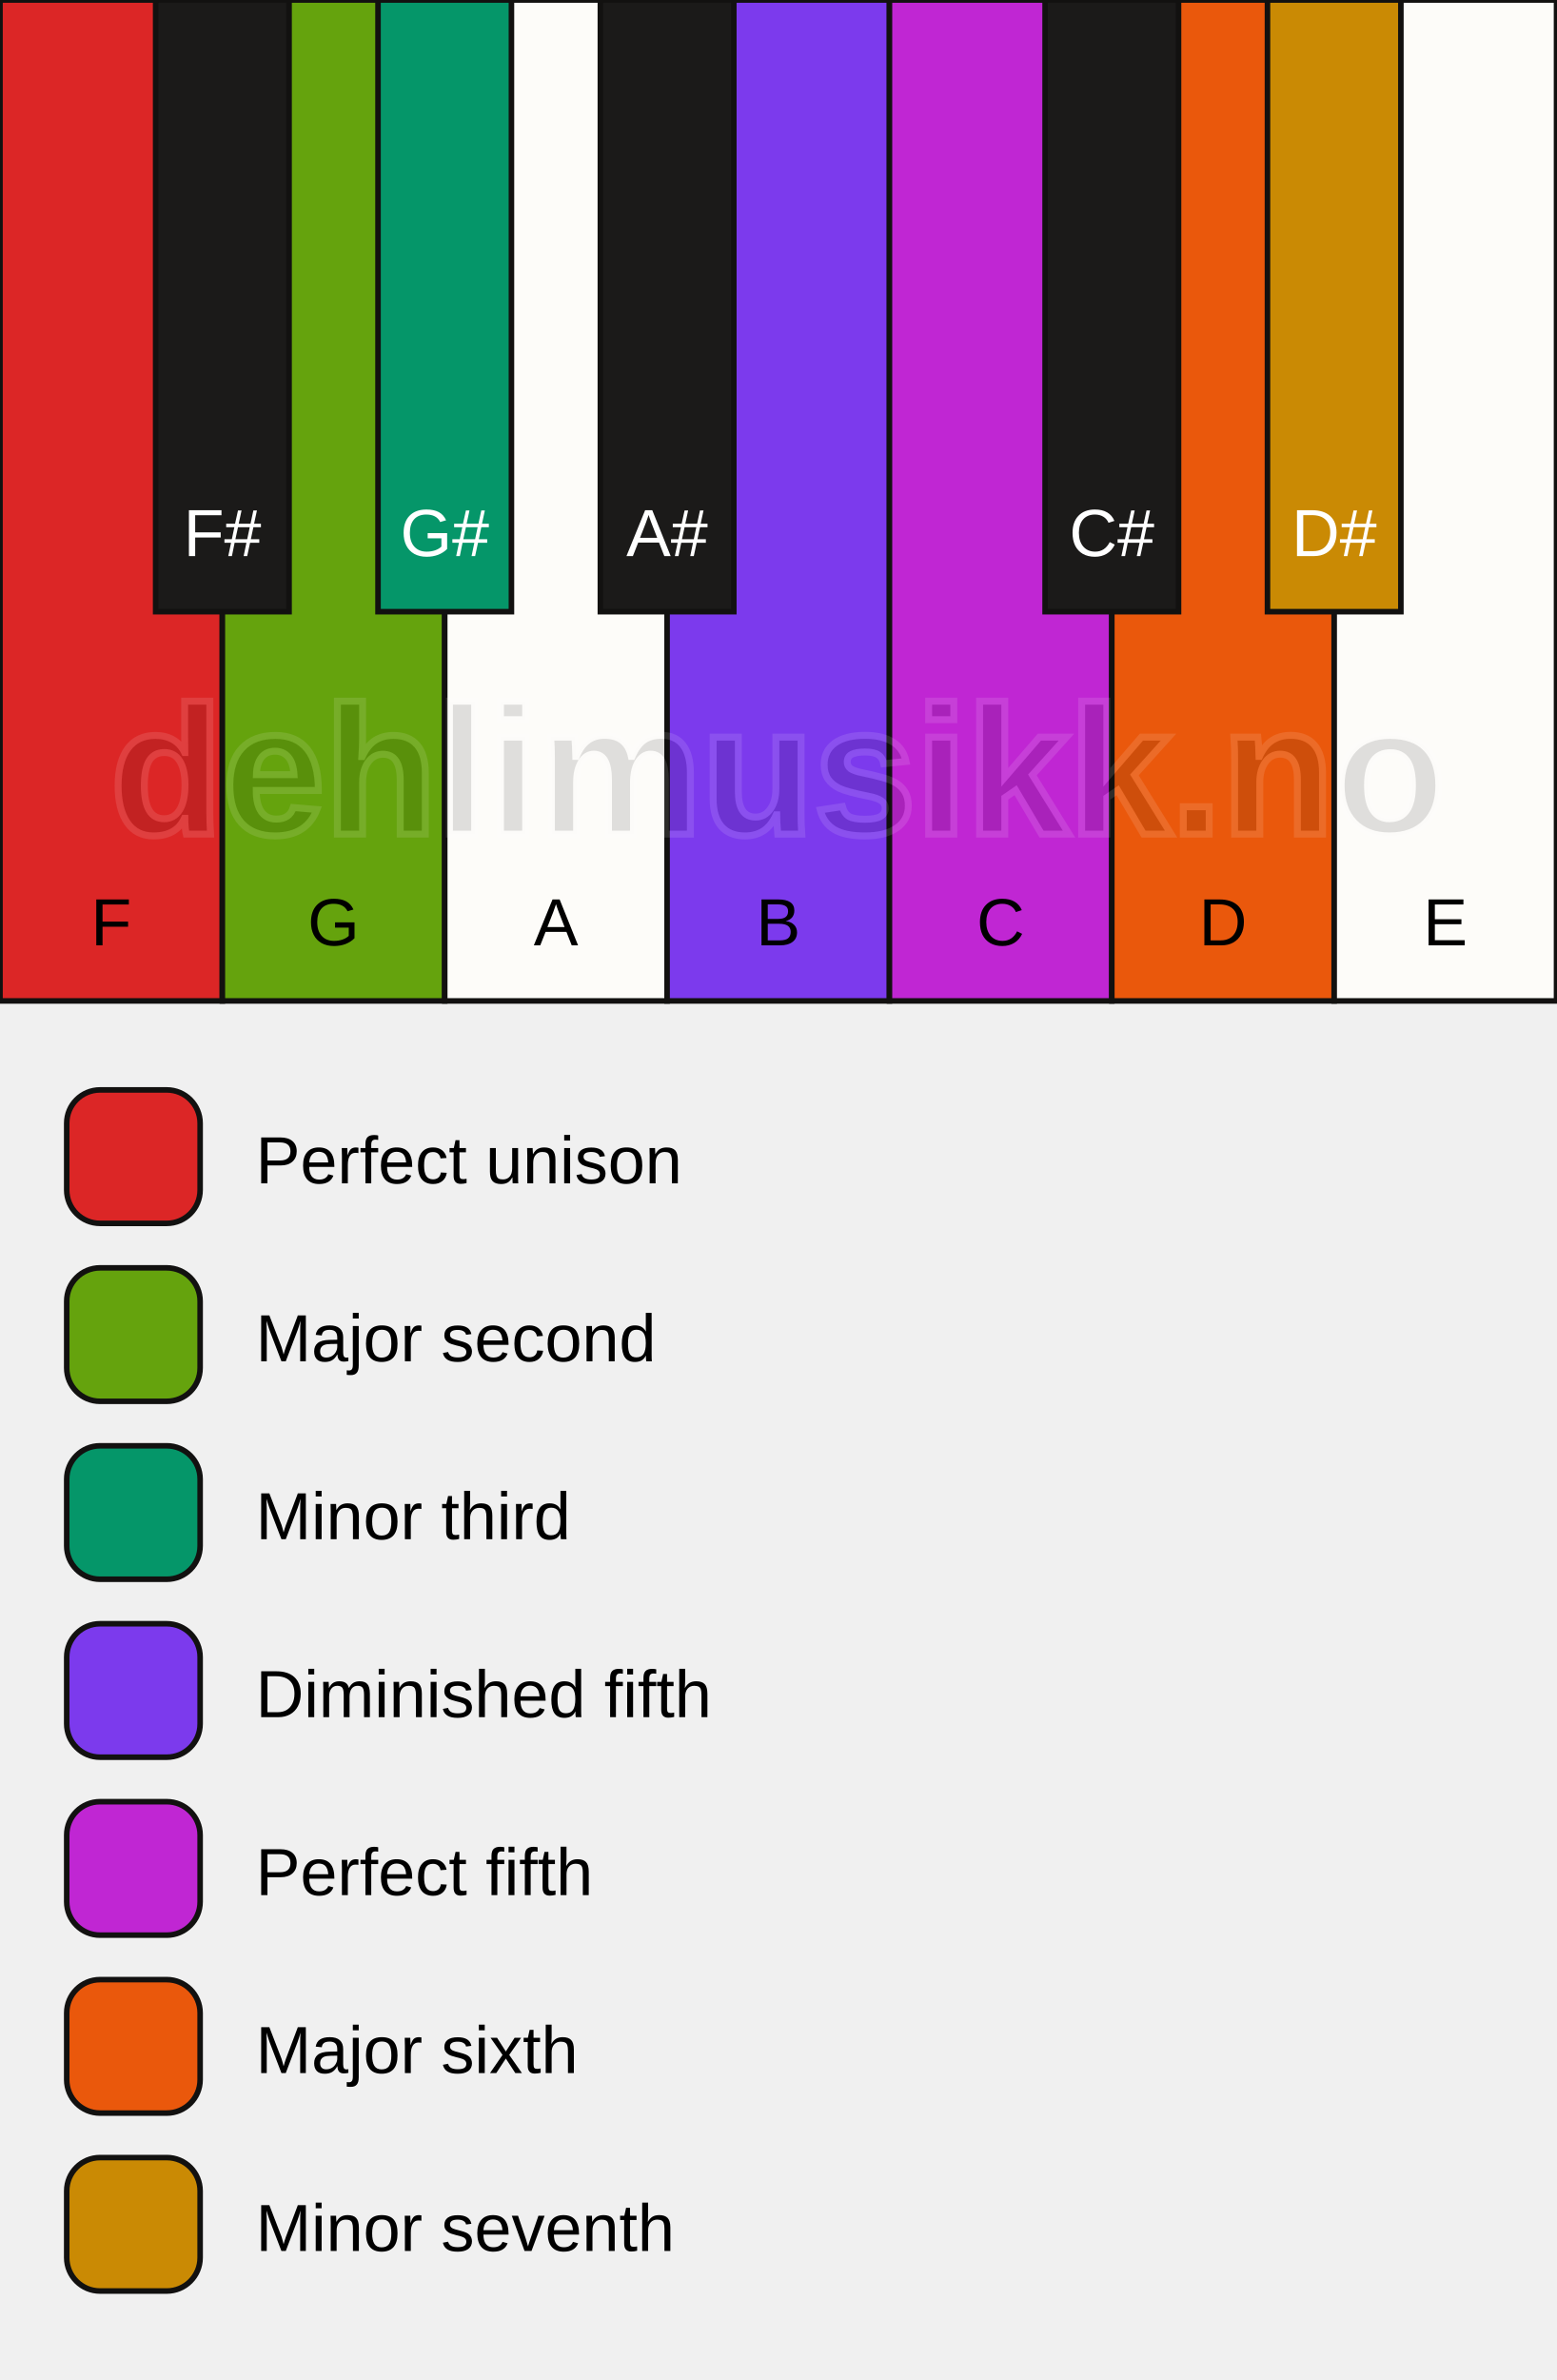
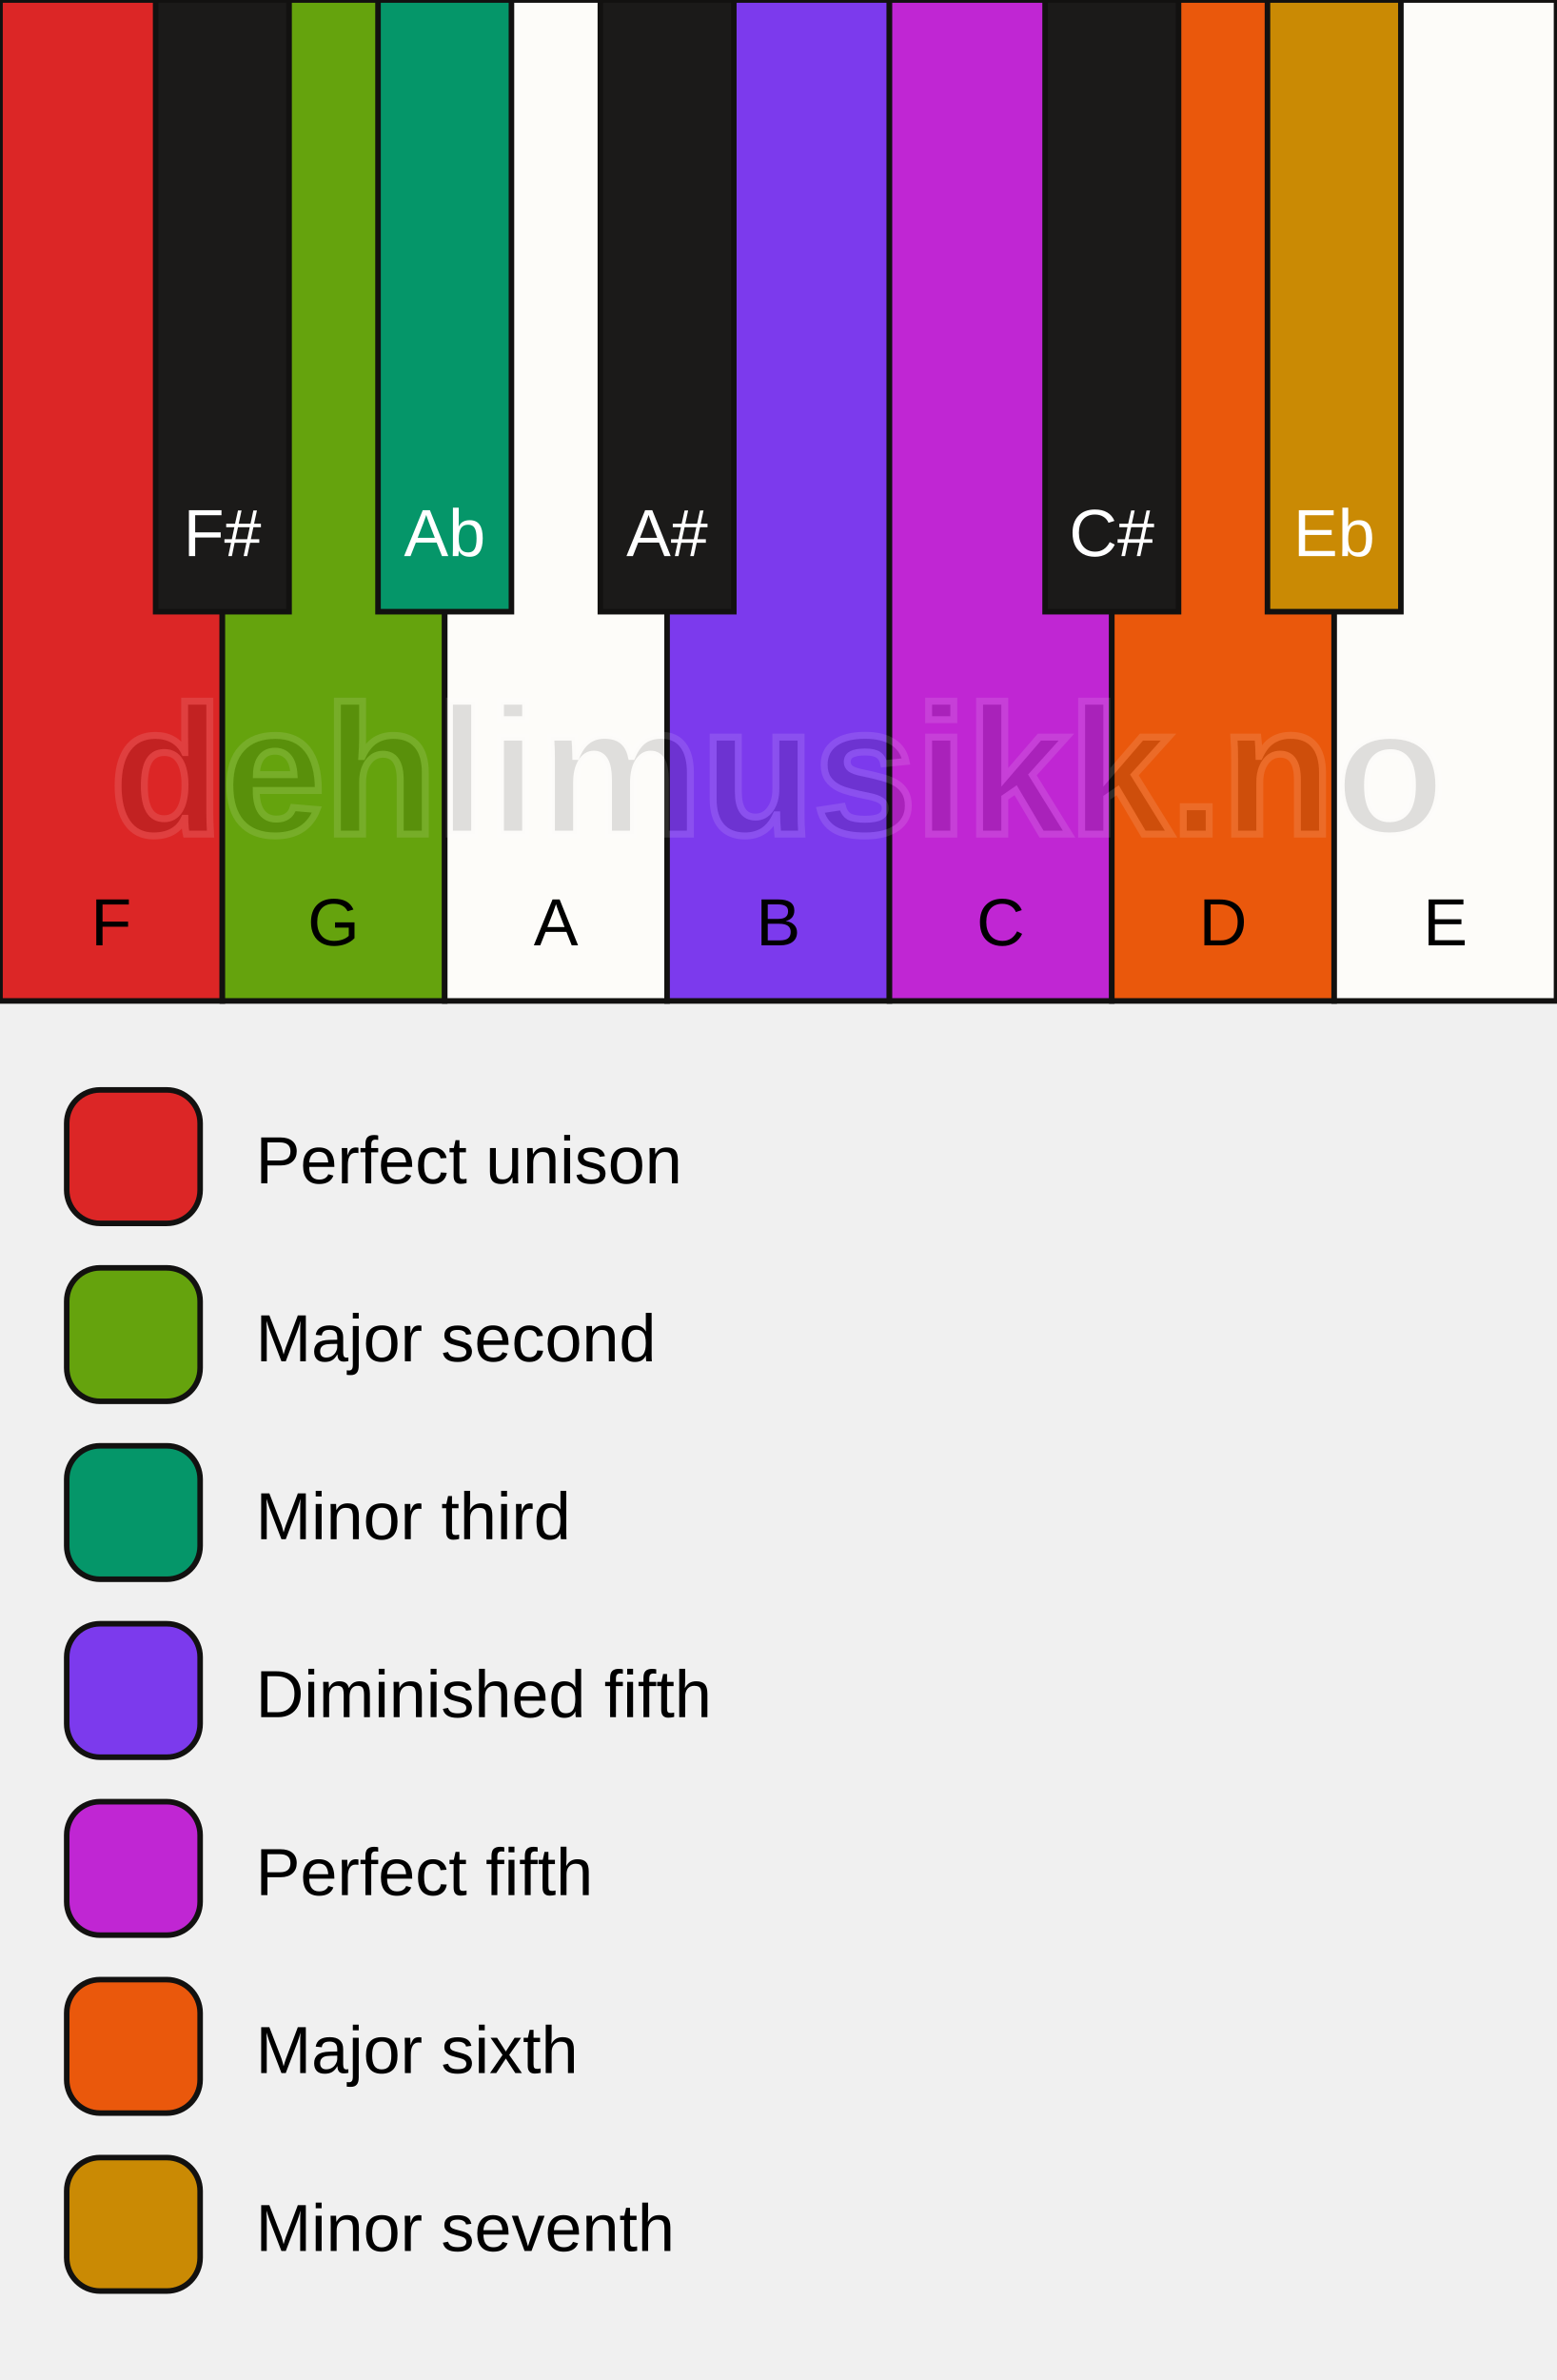
<svg xmlns="http://www.w3.org/2000/svg" width="280" height="428">
  <rect x="0" y="0" width="40" height="180" fill="#dc2626" stroke="#121110" />
  <text x="20" y="170" font-size="12" font-family="Arial, sans-serif" text-anchor="middle" fill="#000">
            F
          </text>
  <rect x="40" y="0" width="40" height="180" fill="#65a30d" stroke="#121110" />
  <text x="60" y="170" font-size="12" font-family="Arial, sans-serif" text-anchor="middle" fill="#000">
            G
          </text>
  <rect x="80" y="0" width="40" height="180" fill="#fdfcf9" stroke="#121110" />
  <text x="100" y="170" font-size="12" font-family="Arial, sans-serif" text-anchor="middle" fill="#000">
            A
          </text>
  <rect x="120" y="0" width="40" height="180" fill="#7c3aed" stroke="#121110" />
  <text x="140" y="170" font-size="12" font-family="Arial, sans-serif" text-anchor="middle" fill="#000">
            B
          </text>
  <rect x="160" y="0" width="40" height="180" fill="#c026d3" stroke="#121110" />
  <text x="180" y="170" font-size="12" font-family="Arial, sans-serif" text-anchor="middle" fill="#000">
            C
          </text>
  <rect x="200" y="0" width="40" height="180" fill="#ea580c" stroke="#121110" />
  <text x="220" y="170" font-size="12" font-family="Arial, sans-serif" text-anchor="middle" fill="#000">
            D
          </text>
  <rect x="240" y="0" width="40" height="180" fill="#fdfcf9" stroke="#121110" />
  <text x="260" y="170" font-size="12" font-family="Arial, sans-serif" text-anchor="middle" fill="#000">
            E
          </text>
  <rect x="28" y="0" width="24" height="110" fill="#1b1a19" stroke="#121110" />
  <text x="40" y="100" font-size="12" font-family="Arial, sans-serif" text-anchor="middle" fill="#fff">
            F#
          </text>
  <rect x="68" y="0" width="24" height="110" fill="#059669" stroke="#121110" />
  <text x="80" y="100" font-size="12" font-family="Arial, sans-serif" text-anchor="middle" fill="#fff">
-             G#
+             Ab
          </text>
  <rect x="108" y="0" width="24" height="110" fill="#1b1a19" stroke="#121110" />
  <text x="120" y="100" font-size="12" font-family="Arial, sans-serif" text-anchor="middle" fill="#fff">
            A#
          </text>
  <rect x="188" y="0" width="24" height="110" fill="#1b1a19" stroke="#121110" />
  <text x="200" y="100" font-size="12" font-family="Arial, sans-serif" text-anchor="middle" fill="#fff">
            C#
          </text>
  <rect x="228" y="0" width="24" height="110" fill="#ca8a04" stroke="#121110" />
  <text x="240" y="100" font-size="12" font-family="Arial, sans-serif" text-anchor="middle" fill="#fff">
-             D#
+             Eb
          </text>
  <text x="140" y="150" font-size="33" font-family="Arial, sans-serif" font-weight="bold" text-anchor="middle" fill="#000" opacity="0.12" stroke="#fff" stroke-width="1.25" stroke-opacity="0.95">
        dehlimusikk.no
      </text>
  <rect x="12" y="196" width="24" height="24" fill="#dc2626" stroke="#121110" rx="6" />
  <text x="46" y="212.8" font-size="12" font-family="Arial, sans-serif" text-anchor="start" fill="#000">Perfect unison</text>
  <rect x="12" y="228" width="24" height="24" fill="#65a30d" stroke="#121110" rx="6" />
  <text x="46" y="244.8" font-size="12" font-family="Arial, sans-serif" text-anchor="start" fill="#000">Major second</text>
  <rect x="12" y="260" width="24" height="24" fill="#059669" stroke="#121110" rx="6" />
  <text x="46" y="276.8" font-size="12" font-family="Arial, sans-serif" text-anchor="start" fill="#000">Minor third</text>
  <rect x="12" y="292" width="24" height="24" fill="#7c3aed" stroke="#121110" rx="6" />
  <text x="46" y="308.8" font-size="12" font-family="Arial, sans-serif" text-anchor="start" fill="#000">Diminished fifth</text>
  <rect x="12" y="324" width="24" height="24" fill="#c026d3" stroke="#121110" rx="6" />
  <text x="46" y="340.8" font-size="12" font-family="Arial, sans-serif" text-anchor="start" fill="#000">Perfect fifth</text>
  <rect x="12" y="356" width="24" height="24" fill="#ea580c" stroke="#121110" rx="6" />
  <text x="46" y="372.8" font-size="12" font-family="Arial, sans-serif" text-anchor="start" fill="#000">Major sixth</text>
  <rect x="12" y="388" width="24" height="24" fill="#ca8a04" stroke="#121110" rx="6" />
  <text x="46" y="404.8" font-size="12" font-family="Arial, sans-serif" text-anchor="start" fill="#000">Minor seventh</text>
</svg>
